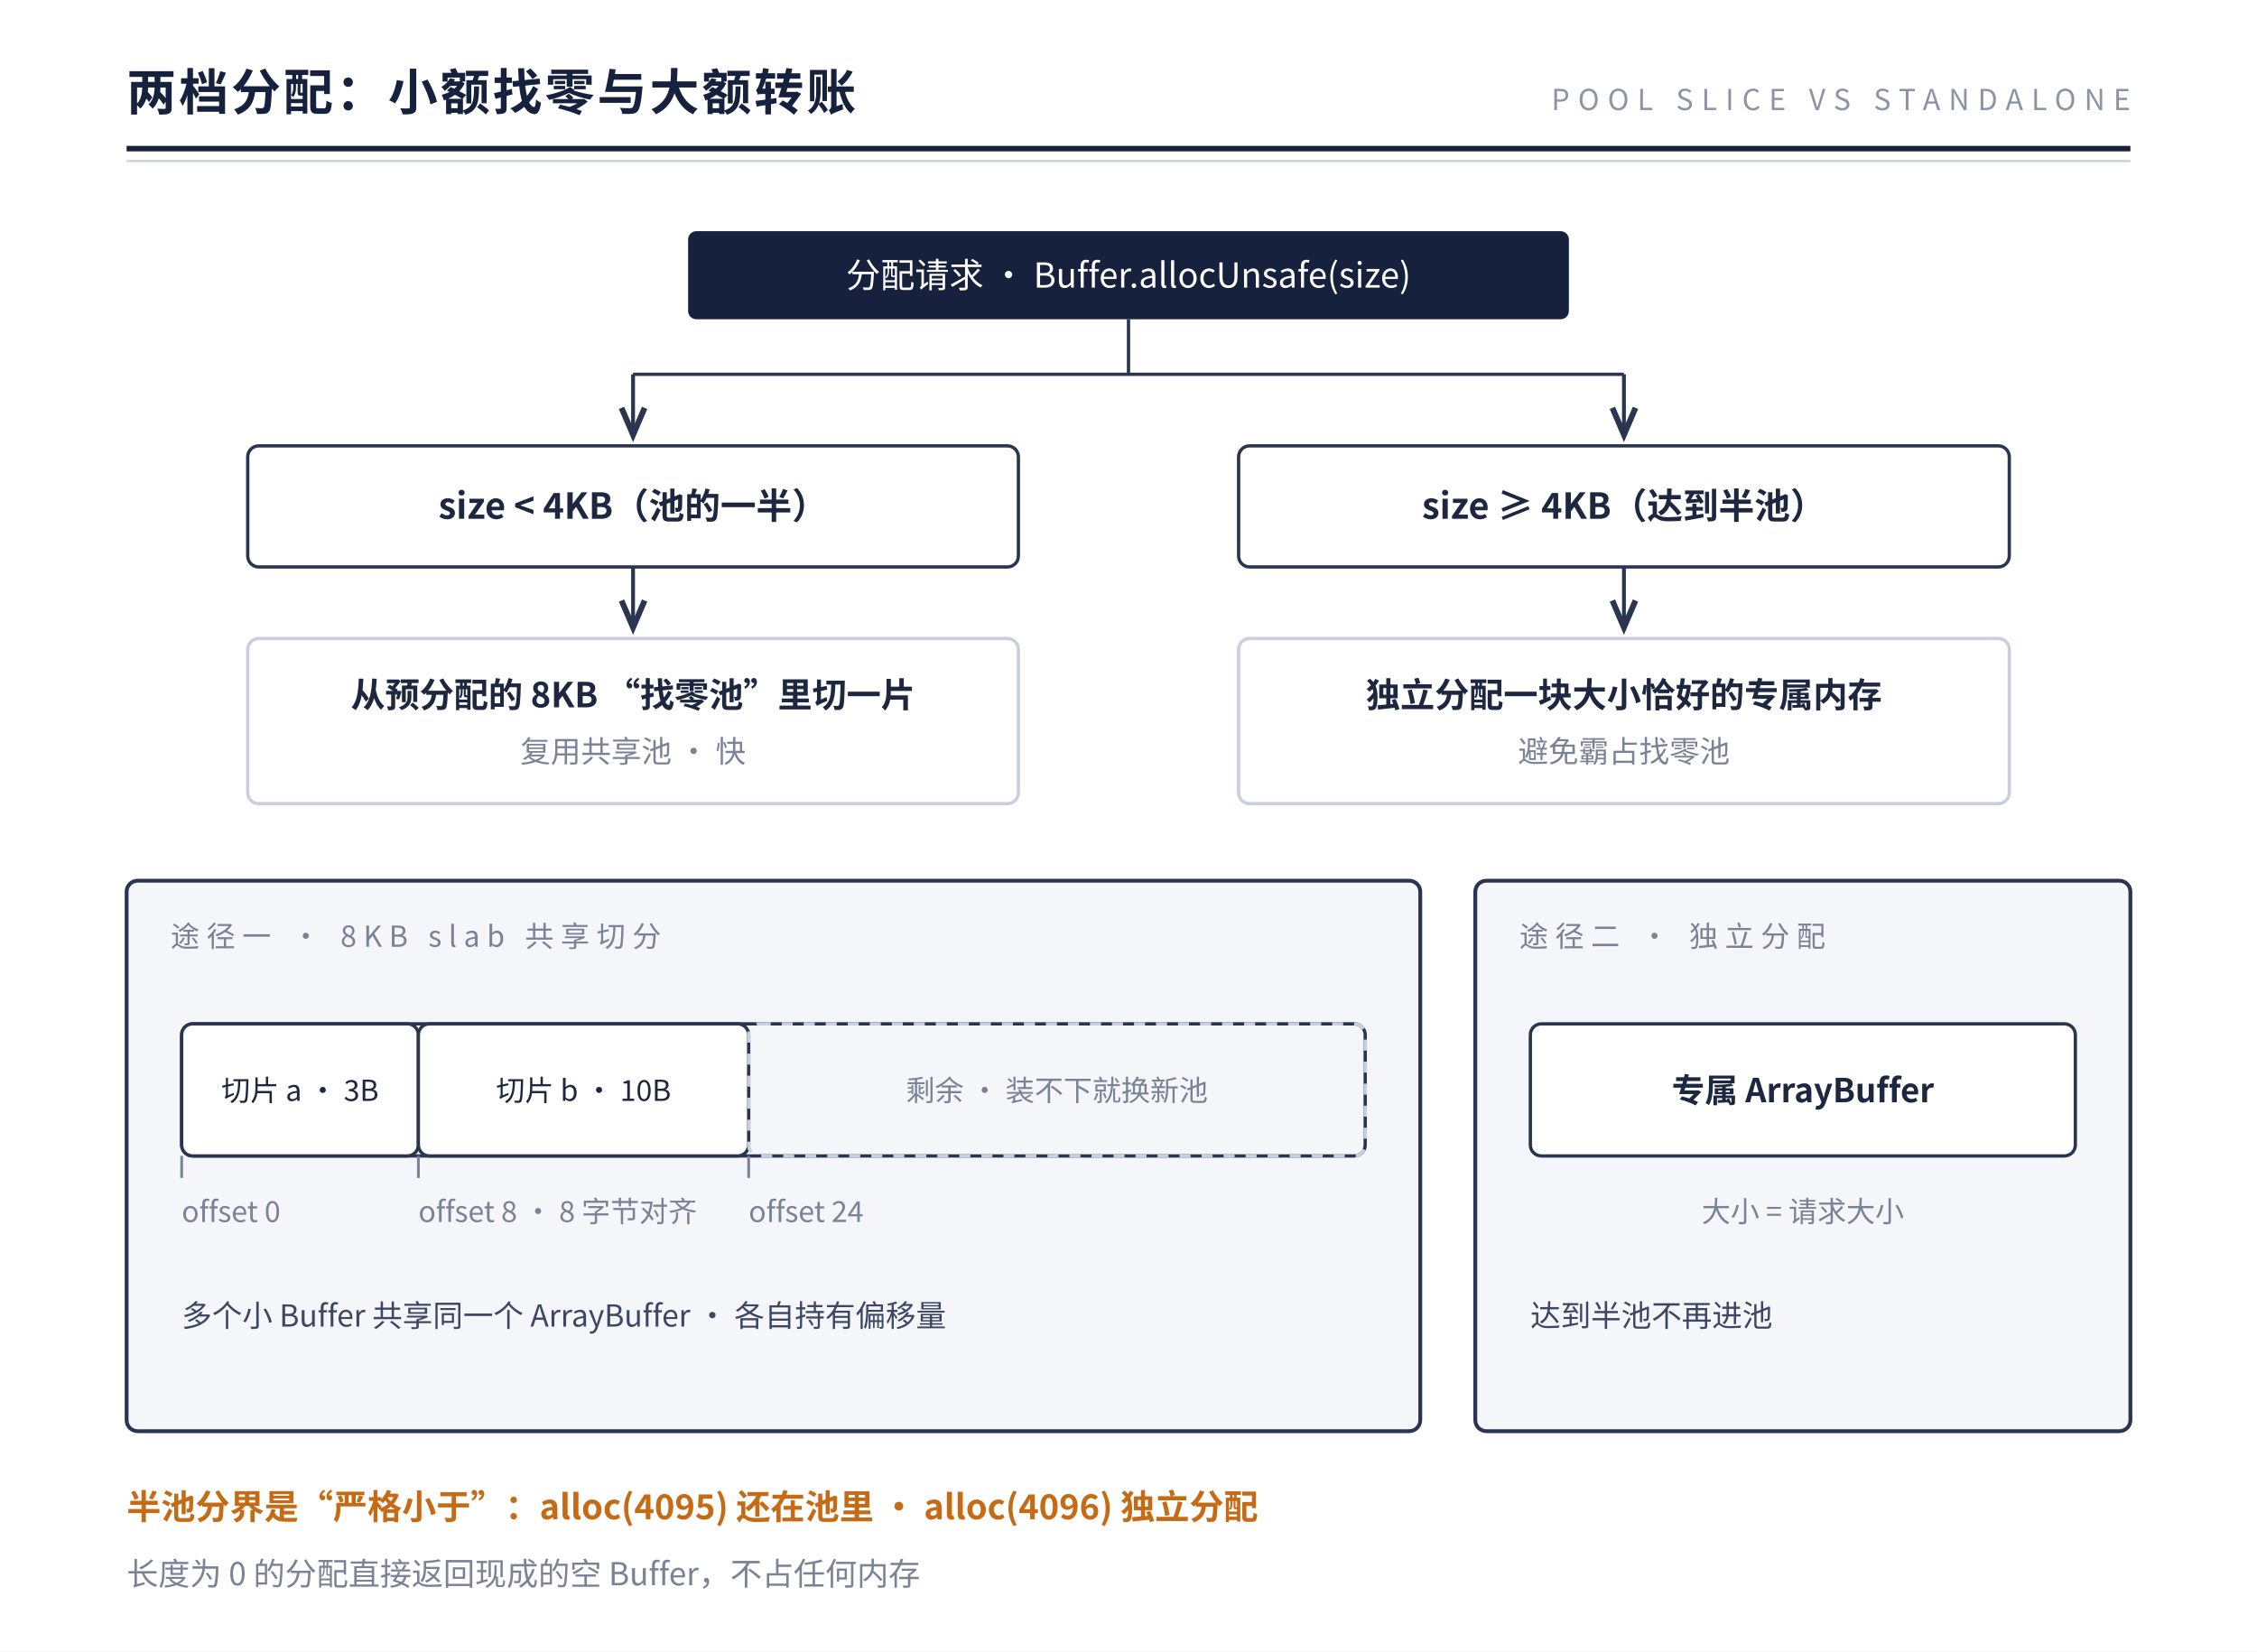
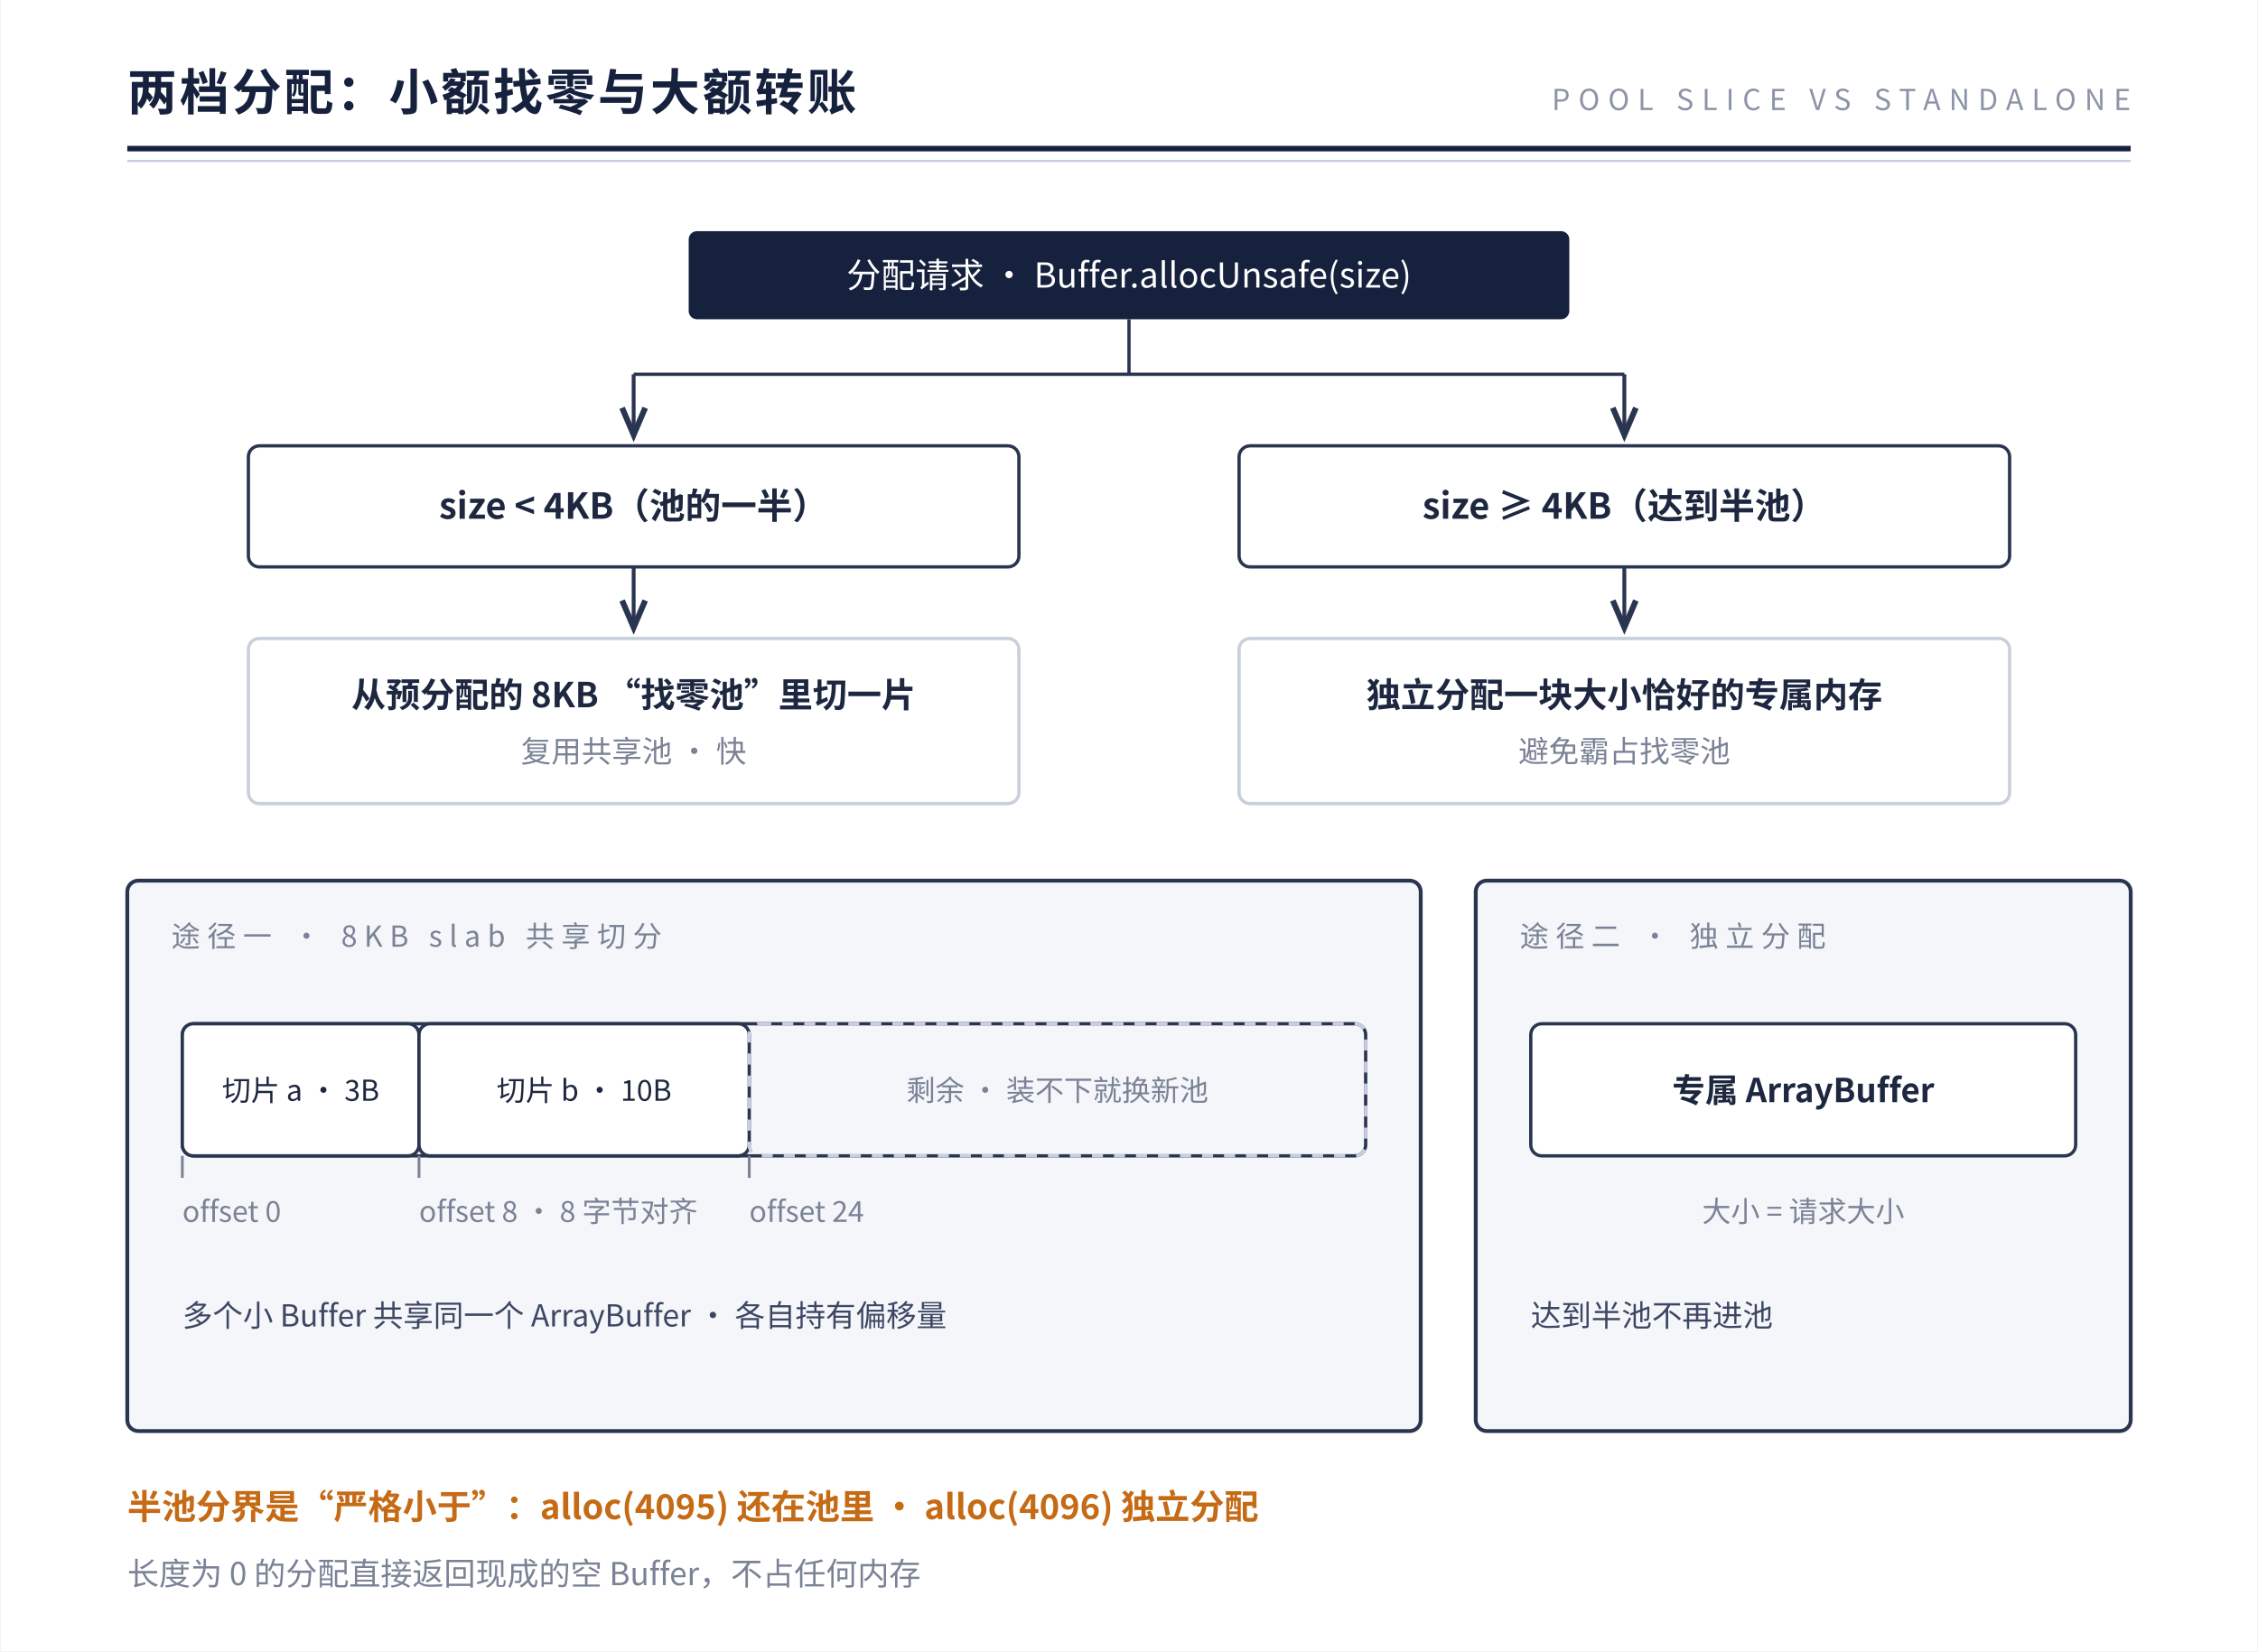
- <svg xmlns="http://www.w3.org/2000/svg" width="820" height="600" viewBox="0 0 820 600" font-family="'Source Han Sans SC','Noto Sans CJK SC',sans-serif">
+ <svg xmlns="http://www.w3.org/2000/svg" viewBox="0 0 820 600" width="800" height="585" font-family="'Source Han Sans SC','Noto Sans CJK SC',sans-serif">
  <defs>
    <marker id="ar" markerWidth="10" markerHeight="10" refX="8" refY="4" orient="auto">
      <path d="M1,1 L8,4 L1,7" fill="none" stroke="#2a3550" stroke-width="1.5" />
    </marker>
    <marker id="ara" markerWidth="10" markerHeight="10" refX="8" refY="4" orient="auto">
      <path d="M1,1 L8,4 L1,7" fill="none" stroke="#e8862e" stroke-width="1.5" />
    </marker>
  </defs>
  <rect x="0" y="0" width="820" height="600" fill="#ffffff" />
  <text x="46" y="40" font-size="18" fill="#16213e" font-weight="800" letter-spacing="1">两档分配：小额找零与大额转账</text>
  <text x="774" y="40" text-anchor="end" font-size="10.5" fill="#8b93a7" letter-spacing="3">POOL SLICE VS STANDALONE</text>
  <line x1="46" y1="54" x2="774" y2="54" stroke="#16213e" stroke-width="2" />
  <line x1="46" y1="58.5" x2="774" y2="58.5" stroke="#c9cfdd" stroke-width="0.8" />
  <rect x="250.0" y="84" width="320" height="32" rx="3" fill="#16213e" />
  <text x="410" y="104.5" text-anchor="middle" font-size="12.5" fill="#ffffff">分配请求 · Buffer.allocUnsafe(size)</text>
  <line x1="410" y1="116" x2="410" y2="136" stroke="#2a3550" stroke-width="1.2" />
  <line x1="230" y1="136" x2="590" y2="136" stroke="#2a3550" stroke-width="1.2" />
  <line x1="230" y1="136" x2="230" y2="158" stroke="#2a3550" stroke-width="1.4" fill="none" marker-end="url(#ar)" />
  <line x1="590" y1="136" x2="590" y2="158" stroke="#2a3550" stroke-width="1.4" fill="none" marker-end="url(#ar)" />
  <rect x="90" y="162" width="280" height="44" rx="4" fill="#ffffff" stroke="#2a3550" stroke-width="1.2" />
  <text x="230.0" y="188.5" text-anchor="middle" font-size="13" fill="#1d2740" font-weight="700">size &lt; 4KB（池的一半）</text>
  <rect x="450" y="162" width="280" height="44" rx="4" fill="#ffffff" stroke="#2a3550" stroke-width="1.2" />
  <text x="590.0" y="188.5" text-anchor="middle" font-size="13" fill="#1d2740" font-weight="700">size ≥ 4KB（达到半池）</text>
  <line x1="230" y1="206" x2="230" y2="228" stroke="#2a3550" stroke-width="1.4" fill="none" marker-end="url(#ar)" />
  <line x1="590" y1="206" x2="590" y2="228" stroke="#2a3550" stroke-width="1.4" fill="none" marker-end="url(#ar)" />
  <rect x="90" y="232" width="280" height="60" rx="4" fill="#ffffff" stroke="#c9cfdd" stroke-width="1.2" />
  <text x="230.0" y="266.5" text-anchor="middle" font-size="12" fill="#1d2740" />
  <text x="230" y="257" text-anchor="middle" font-size="12.5" font-weight="700" fill="#1d2740">从预分配的 8KB “找零池”里切一片</text>
  <text x="230" y="277" text-anchor="middle" font-size="11" fill="#7a8296">复用共享池 · 快</text>
  <rect x="450" y="232" width="280" height="60" rx="4" fill="#ffffff" stroke="#c9cfdd" stroke-width="1.2" />
  <text x="590.0" y="266.5" text-anchor="middle" font-size="12" fill="#1d2740" />
  <text x="590" y="257" text-anchor="middle" font-size="12.5" font-weight="700" fill="#1d2740">独立分配一块大小恰好的专属内存</text>
  <text x="590" y="277" text-anchor="middle" font-size="11" fill="#7a8296">避免霸占找零池</text>
  <rect x="46" y="320" width="470" height="200" rx="4" fill="#f4f6fa" stroke="#2a3550" stroke-width="1.4" />
  <text x="62" y="344" font-size="10.5" fill="#7a8296" letter-spacing="2.5">途径一 · 8KB slab 共享切分</text>
  <rect x="66" y="372" width="430" height="48" rx="4" fill="#f4f6fa" stroke="#2a3550" stroke-width="1.2" />
  <text x="281.0" y="400.5" text-anchor="middle" font-size="12" fill="#1d2740" />
  <rect x="66" y="372" width="86" height="48" rx="4" fill="#ffffff" stroke="#2a3550" stroke-width="1.2" />
  <text x="109.0" y="400.5" text-anchor="middle" font-size="12" fill="#1d2740" />
  <text x="109" y="400" text-anchor="middle" font-size="10.5" fill="#1d2740">切片 a · 3B</text>
  <rect x="152" y="372" width="120" height="48" rx="4" fill="#ffffff" stroke="#2a3550" stroke-width="1.2" />
  <text x="212.0" y="400.5" text-anchor="middle" font-size="12" fill="#1d2740" />
  <text x="212" y="400" text-anchor="middle" font-size="10.5" fill="#1d2740">切片 b · 10B</text>
  <rect x="272" y="372" width="224" height="48" rx="4" fill="none" stroke="#c9cfdd" stroke-width="1.2" stroke-dasharray="4 4" />
  <text x="384" y="400" text-anchor="middle" font-size="10.5" fill="#7a8296">剩余 · 装不下就换新池</text>
  <line x1="66" y1="420" x2="66" y2="428" stroke="#7a8296" stroke-width="1" />
  <text x="66" y="444" font-size="10.5" fill="#7a8296">offset 0</text>
  <line x1="152" y1="420" x2="152" y2="428" stroke="#7a8296" stroke-width="1" />
  <text x="152" y="444" font-size="10.5" fill="#7a8296">offset 8 · 8 字节对齐</text>
  <line x1="272" y1="420" x2="272" y2="428" stroke="#7a8296" stroke-width="1" />
  <text x="272" y="444" font-size="10.5" fill="#7a8296">offset 24</text>
  <text x="66" y="482" font-size="11" fill="#3d4763">多个小 Buffer 共享同一个 ArrayBuffer · 各自持有偏移量</text>
  <rect x="536" y="320" width="238" height="200" rx="4" fill="#f4f6fa" stroke="#2a3550" stroke-width="1.4" />
  <text x="552" y="344" font-size="10.5" fill="#7a8296" letter-spacing="2.5">途径二 · 独立分配</text>
  <rect x="556" y="372" width="198" height="48" rx="4" fill="#ffffff" stroke="#2a3550" stroke-width="1.2" />
  <text x="655.0" y="400.5" text-anchor="middle" font-size="12" fill="#1d2740" font-weight="700">专属 ArrayBuffer</text>
  <text x="655" y="444" text-anchor="middle" font-size="10.5" fill="#7a8296">大小 = 请求大小</text>
  <text x="556" y="482" font-size="11" fill="#3d4763">达到半池不再进池</text>
  <text x="46" y="552" font-size="12.5" fill="#c56a15" font-weight="700">半池分界是“严格小于”：alloc(4095) 还在池里 · alloc(4096) 独立分配</text>
  <text x="46" y="576" font-size="11.5" fill="#7a8296">长度为 0 的分配直接返回现成的空 Buffer，不占任何内存</text>
</svg>
